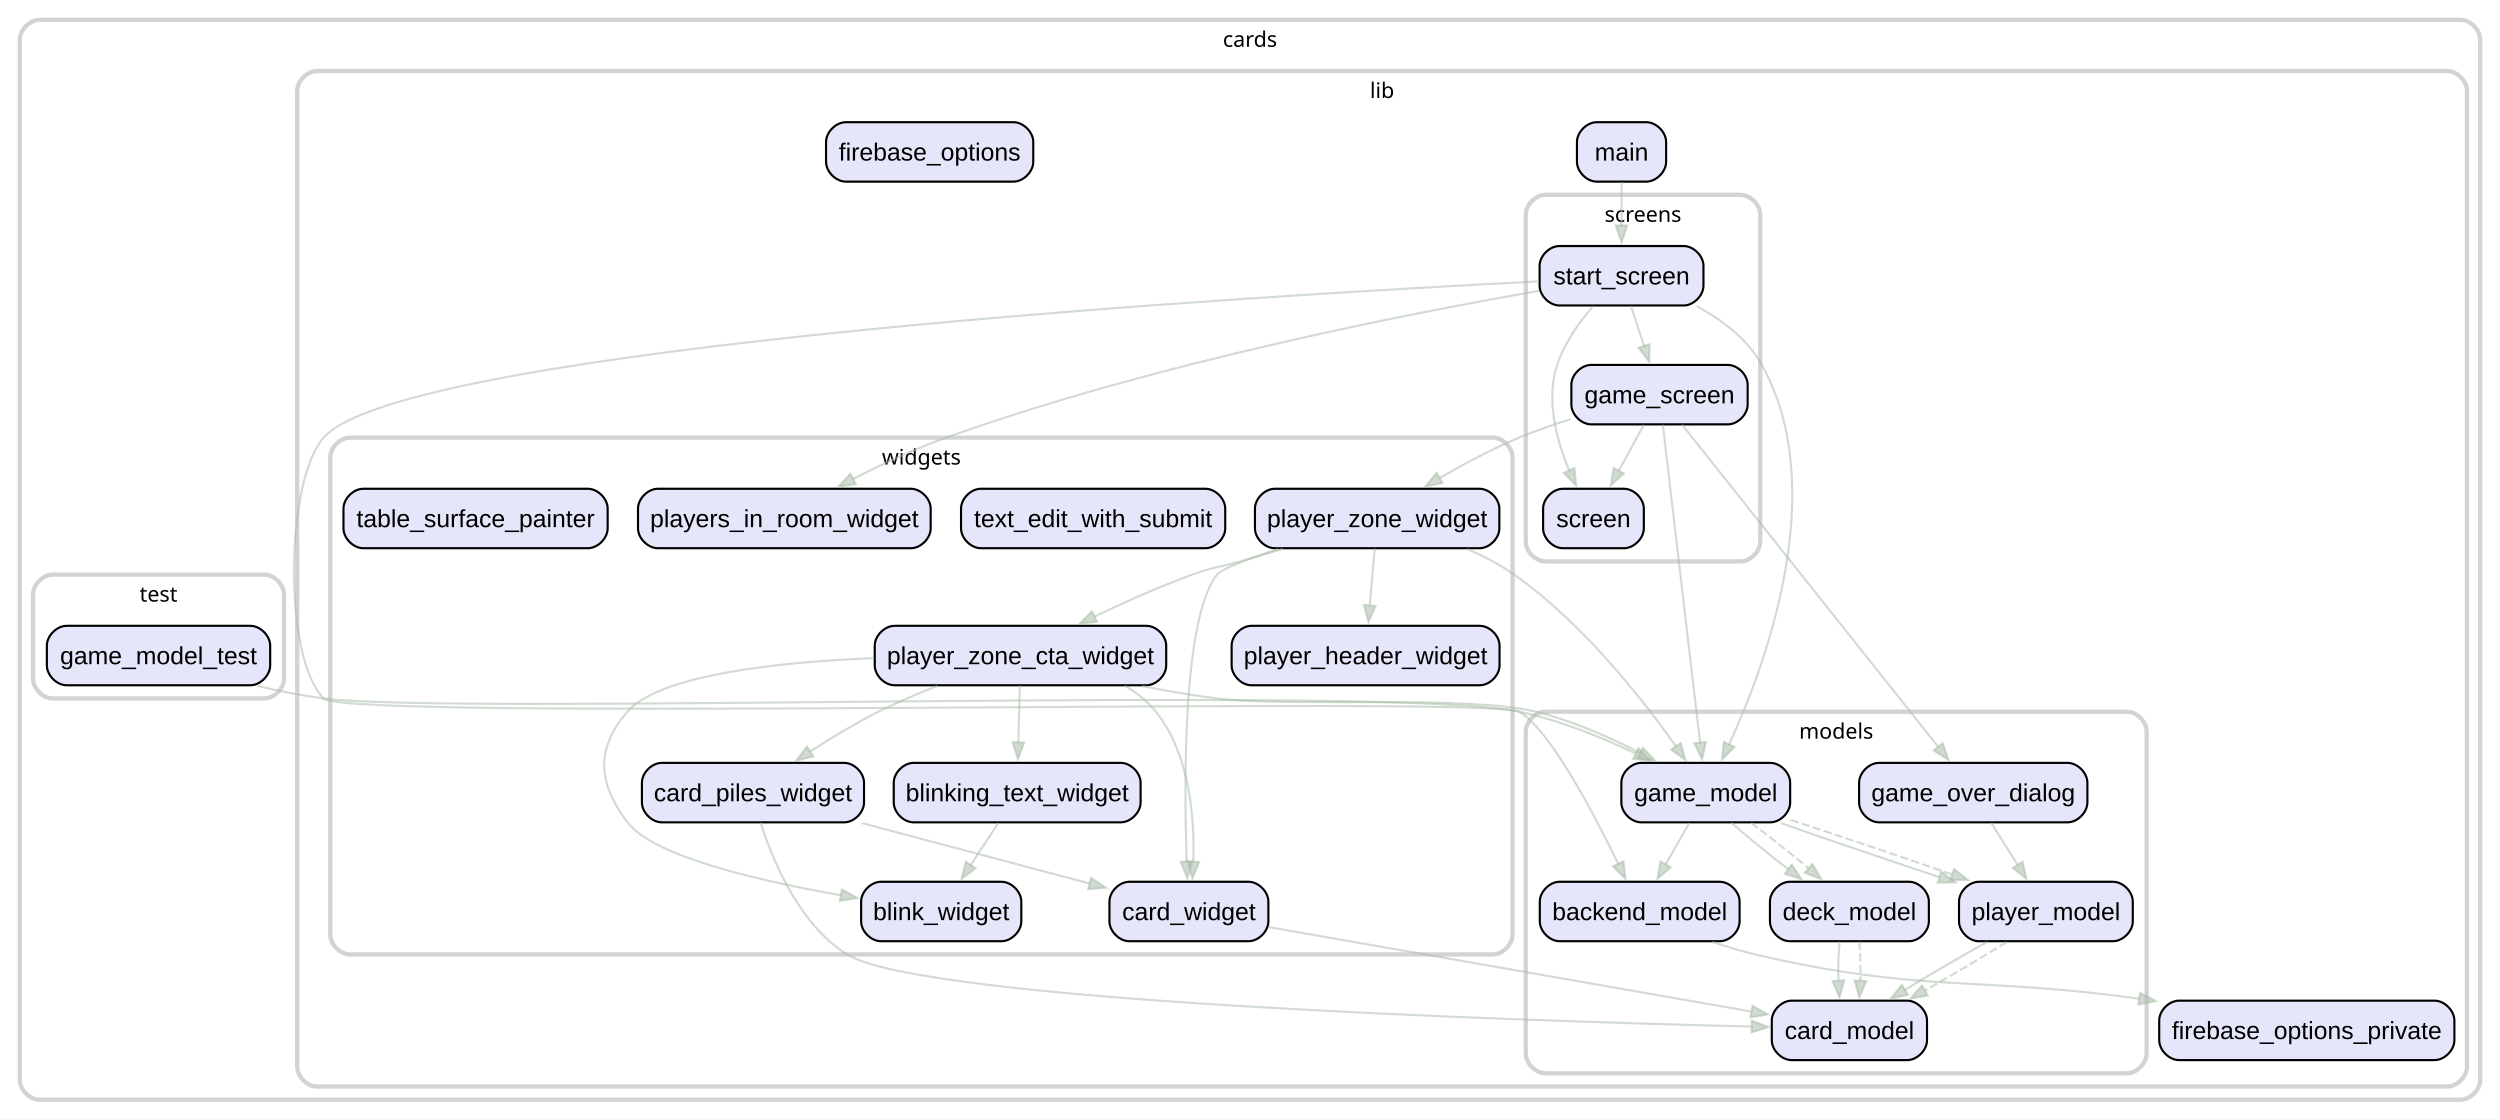
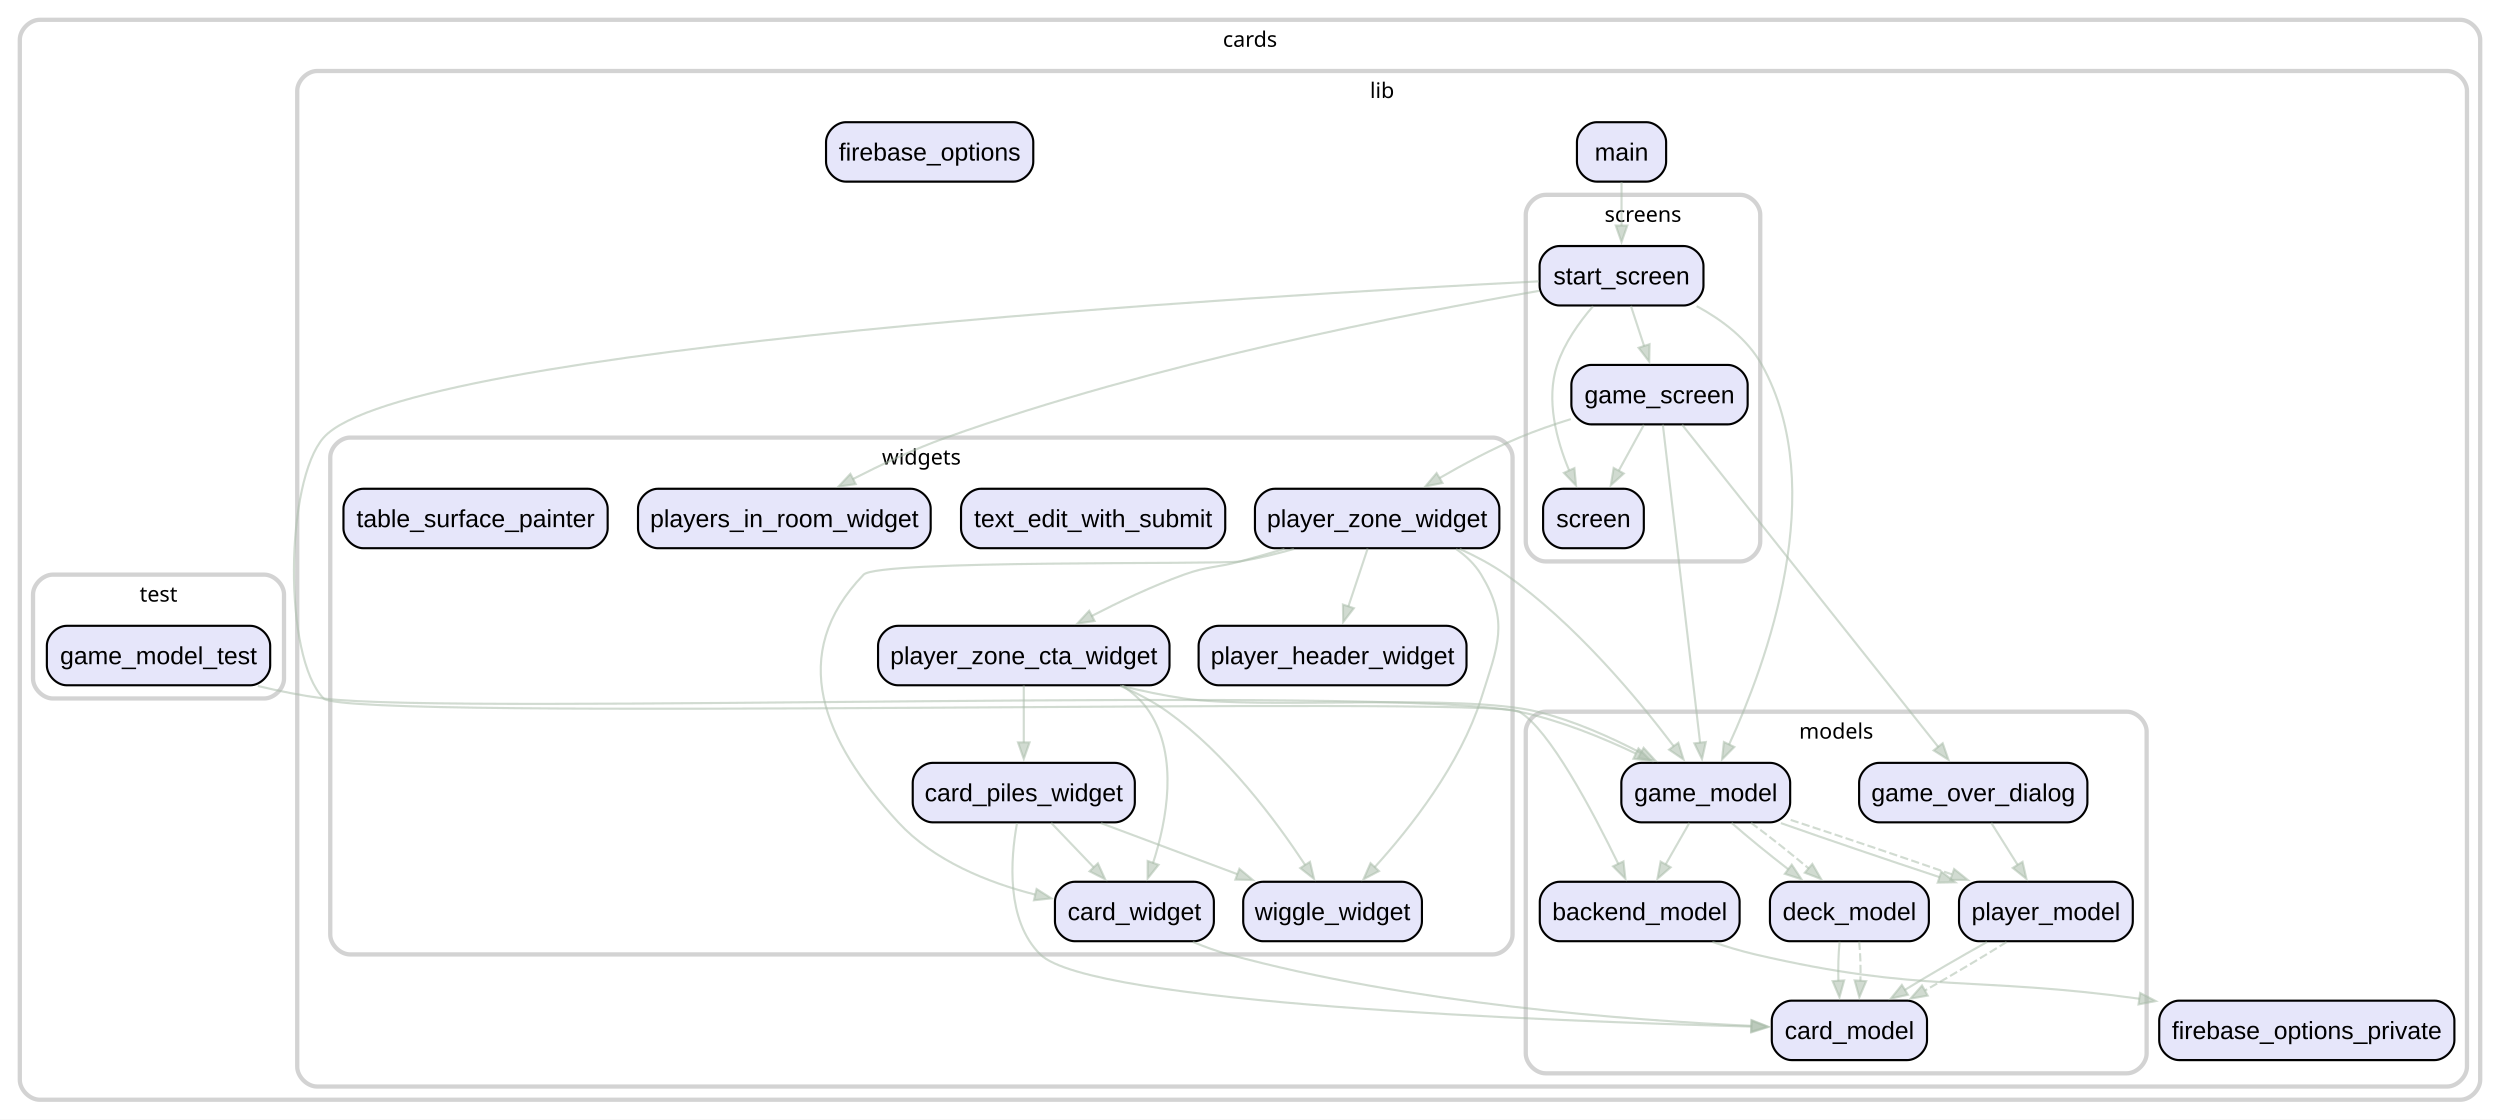
<svg xmlns="http://www.w3.org/2000/svg" width="1514pt" height="678pt" viewBox="0.00 0.00 1514.00 678.00">
  <g id="graph0" class="graph" transform="scale(1 1) rotate(0) translate(4 674)">
    <polygon fill="white" stroke="none" points="-4,4 -4,-674 1510,-674 1510,4 -4,4" />
    <g id="clust1" class="cluster">
      <path fill="none" stroke="lightgray" stroke-width="2.6" d="M20,-8C20,-8 1486,-8 1486,-8 1492,-8 1498,-14 1498,-20 1498,-20 1498,-650 1498,-650 1498,-656 1492,-662 1486,-662 1486,-662 20,-662 20,-662 14,-662 8,-656 8,-650 8,-650 8,-20 8,-20 8,-14 14,-8 20,-8" />
      <text text-anchor="middle" x="753" y="-645.65" font-family="Arial Black" font-size="13.00">cards</text>
    </g>
    <g id="clust2" class="cluster">
      <path fill="none" stroke="lightgray" stroke-width="2.6" d="M28,-251C28,-251 156,-251 156,-251 162,-251 168,-257 168,-263 168,-263 168,-314 168,-314 168,-320 162,-326 156,-326 156,-326 28,-326 28,-326 22,-326 16,-320 16,-314 16,-314 16,-263 16,-263 16,-257 22,-251 28,-251" />
      <text text-anchor="middle" x="92" y="-309.65" font-family="Arial Black" font-size="13.00">test</text>
    </g>
    <g id="clust3" class="cluster">
      <path fill="none" stroke="lightgray" stroke-width="2.6" d="M188,-16C188,-16 1478,-16 1478,-16 1484,-16 1490,-22 1490,-28 1490,-28 1490,-619 1490,-619 1490,-625 1484,-631 1478,-631 1478,-631 188,-631 188,-631 182,-631 176,-625 176,-619 176,-619 176,-28 176,-28 176,-22 182,-16 188,-16" />
      <text text-anchor="middle" x="833" y="-614.65" font-family="Arial Black" font-size="13.00">lib</text>
    </g>
    <g id="clust4" class="cluster">
      <path fill="none" stroke="lightgray" stroke-width="2.6" d="M932,-24C932,-24 1284,-24 1284,-24 1290,-24 1296,-30 1296,-36 1296,-36 1296,-231 1296,-231 1296,-237 1290,-243 1284,-243 1284,-243 932,-243 932,-243 926,-243 920,-237 920,-231 920,-231 920,-36 920,-36 920,-30 926,-24 932,-24" />
      <text text-anchor="middle" x="1108" y="-226.65" font-family="Arial Black" font-size="13.00">models</text>
    </g>
    <g id="clust5" class="cluster">
      <path fill="none" stroke="lightgray" stroke-width="2.6" d="M932,-334C932,-334 1050,-334 1050,-334 1056,-334 1062,-340 1062,-346 1062,-346 1062,-544 1062,-544 1062,-550 1056,-556 1050,-556 1050,-556 932,-556 932,-556 926,-556 920,-550 920,-544 920,-544 920,-346 920,-346 920,-340 926,-334 932,-334" />
      <text text-anchor="middle" x="991" y="-539.65" font-family="Arial Black" font-size="13.00">screens</text>
    </g>
    <g id="clust6" class="cluster">
      <path fill="none" stroke="lightgray" stroke-width="2.6" d="M208,-96C208,-96 900,-96 900,-96 906,-96 912,-102 912,-108 912,-108 912,-397 912,-397 912,-403 906,-409 900,-409 900,-409 208,-409 208,-409 202,-409 196,-403 196,-397 196,-397 196,-108 196,-108 196,-102 202,-96 208,-96" />
      <text text-anchor="middle" x="554" y="-392.65" font-family="Arial Black" font-size="13.00">widgets</text>
    </g>
    <g id="node1" class="node">
      <path fill="Lavender" stroke="black" stroke-width="1.3" d="M147.62,-295C147.62,-295 36.38,-295 36.38,-295 30.38,-295 24.38,-289 24.38,-283 24.38,-283 24.38,-271 24.38,-271 24.38,-265 30.38,-259 36.38,-259 36.38,-259 147.62,-259 147.62,-259 153.62,-259 159.62,-265 159.62,-271 159.62,-271 159.62,-283 159.62,-283 159.62,-289 153.62,-295 147.62,-295" />
      <text text-anchor="middle" x="92" y="-271.75" font-family="Arial" font-size="15.00">game_model_test</text>
    </g>
    <g id="node4" class="node">
      <path fill="Lavender" stroke="black" stroke-width="1.3" d="M1068.12,-212C1068.12,-212 989.88,-212 989.88,-212 983.88,-212 977.88,-206 977.88,-200 977.88,-200 977.88,-188 977.88,-188 977.88,-182 983.88,-176 989.88,-176 989.88,-176 1068.12,-176 1068.12,-176 1074.12,-176 1080.12,-182 1080.12,-188 1080.12,-188 1080.12,-200 1080.12,-200 1080.12,-206 1074.12,-212 1068.12,-212" />
      <text text-anchor="middle" x="1029" y="-188.75" font-family="Arial" font-size="15.00">game_model</text>
    </g>
    <g id="edge1" class="edge">
      <path fill="none" stroke="#aabbaa" stroke-width="1.3" stroke-opacity="0.533" d="M152.11,-258.56C165.16,-255.45 178.95,-252.68 192,-251 271.79,-240.73 837.26,-259.48 916,-243 940.4,-237.89 966.1,-227.43 986.81,-217.57" />
      <polygon fill="#aabbaa" fill-opacity="0.533" stroke="#aabbaa" stroke-width="1.3" stroke-opacity="0.533" points="988.25,-220.76 995.69,-213.22 985.17,-214.48 988.25,-220.76" />
    </g>
    <g id="node2" class="node">
      <path fill="Lavender" stroke="black" stroke-width="1.3" d="M1470.38,-68C1470.38,-68 1315.62,-68 1315.62,-68 1309.62,-68 1303.62,-62 1303.62,-56 1303.62,-56 1303.62,-44 1303.62,-44 1303.62,-38 1309.62,-32 1315.62,-32 1315.62,-32 1470.38,-32 1470.38,-32 1476.38,-32 1482.38,-38 1482.38,-44 1482.38,-44 1482.38,-56 1482.38,-56 1482.38,-62 1476.38,-68 1470.38,-68" />
      <text text-anchor="middle" x="1393" y="-44.75" font-family="Arial" font-size="15.00">firebase_options_private</text>
    </g>
    <g id="node3" class="node">
      <path fill="Lavender" stroke="black" stroke-width="1.3" d="M609.75,-600C609.75,-600 508.25,-600 508.25,-600 502.25,-600 496.25,-594 496.25,-588 496.25,-588 496.25,-576 496.25,-576 496.25,-570 502.25,-564 508.25,-564 508.25,-564 609.75,-564 609.75,-564 615.75,-564 621.75,-570 621.75,-576 621.75,-576 621.75,-588 621.75,-588 621.75,-594 615.75,-600 609.75,-600" />
      <text text-anchor="middle" x="559" y="-576.75" font-family="Arial" font-size="15.00">firebase_options</text>
    </g>
    <g id="node6" class="node">
      <path fill="Lavender" stroke="black" stroke-width="1.3" d="M1275.62,-140C1275.62,-140 1194.38,-140 1194.38,-140 1188.38,-140 1182.38,-134 1182.38,-128 1182.38,-128 1182.38,-116 1182.38,-116 1182.38,-110 1188.38,-104 1194.38,-104 1194.38,-104 1275.62,-104 1275.62,-104 1281.62,-104 1287.62,-110 1287.62,-116 1287.62,-116 1287.62,-128 1287.62,-128 1287.62,-134 1281.62,-140 1275.62,-140" />
      <text text-anchor="middle" x="1235" y="-116.75" font-family="Arial" font-size="15.00">player_model</text>
    </g>
    <g id="edge4" class="edge">
      <path fill="none" stroke="#aabbaa" stroke-width="1.3" stroke-opacity="0.533" d="M1074.52,-175.52C1102.8,-165.56 1139.52,-153.06 1170.72,-142.75" />
      <polygon fill="#aabbaa" fill-opacity="0.533" stroke="#aabbaa" stroke-width="1.3" stroke-opacity="0.533" points="1171.67,-146.13 1180.08,-139.68 1169.48,-139.48 1171.67,-146.13" />
    </g>
    <g id="edge6" class="edge">
      <path fill="none" stroke="#aabbaa" stroke-width="1.3" stroke-dasharray="5,2" stroke-opacity="0.533" d="M1080.44,-177.46C1110.31,-167.71 1147.92,-154.99 1178.59,-144.3" />
      <polygon fill="#aabbaa" fill-opacity="0.533" stroke="#aabbaa" stroke-width="1.3" stroke-opacity="0.533" points="1179.41,-147.72 1187.69,-141.11 1177.1,-141.11 1179.41,-147.72" />
    </g>
    <g id="node8" class="node">
      <path fill="Lavender" stroke="black" stroke-width="1.3" d="M1037.5,-140C1037.5,-140 940.5,-140 940.5,-140 934.5,-140 928.5,-134 928.5,-128 928.5,-128 928.5,-116 928.5,-116 928.5,-110 934.5,-104 940.5,-104 940.5,-104 1037.5,-104 1037.5,-104 1043.5,-104 1049.5,-110 1049.5,-116 1049.5,-116 1049.5,-128 1049.5,-128 1049.5,-134 1043.5,-140 1037.5,-140" />
      <text text-anchor="middle" x="989" y="-116.75" font-family="Arial" font-size="15.00">backend_model</text>
    </g>
    <g id="edge2" class="edge">
      <path fill="none" stroke="#aabbaa" stroke-width="1.3" stroke-opacity="0.533" d="M1019.11,-175.7C1014.75,-168.07 1009.52,-158.92 1004.65,-150.4" />
      <polygon fill="#aabbaa" fill-opacity="0.533" stroke="#aabbaa" stroke-width="1.3" stroke-opacity="0.533" points="1007.75,-148.76 999.75,-141.81 1001.67,-152.23 1007.75,-148.76" />
    </g>
    <g id="node9" class="node">
      <path fill="Lavender" stroke="black" stroke-width="1.3" d="M1152.12,-140C1152.12,-140 1079.88,-140 1079.88,-140 1073.88,-140 1067.88,-134 1067.88,-128 1067.88,-128 1067.88,-116 1067.88,-116 1067.88,-110 1073.88,-104 1079.88,-104 1079.88,-104 1152.12,-104 1152.12,-104 1158.12,-104 1164.12,-110 1164.12,-116 1164.12,-116 1164.12,-128 1164.12,-128 1164.12,-134 1158.12,-140 1152.12,-140" />
      <text text-anchor="middle" x="1116" y="-116.75" font-family="Arial" font-size="15.00">deck_model</text>
    </g>
    <g id="edge3" class="edge">
      <path fill="none" stroke="#aabbaa" stroke-width="1.3" stroke-opacity="0.533" d="M1044.59,-175.7C1054.27,-167.2 1067,-156.81 1079.06,-147.51" />
      <polygon fill="#aabbaa" fill-opacity="0.533" stroke="#aabbaa" stroke-width="1.3" stroke-opacity="0.533" points="1081.09,-150.36 1086.95,-141.54 1076.87,-144.78 1081.09,-150.36" />
    </g>
    <g id="edge5" class="edge">
      <path fill="none" stroke="#aabbaa" stroke-width="1.3" stroke-dasharray="5,2" stroke-opacity="0.533" d="M1056.42,-175.7C1067.63,-167.37 1080.44,-157.22 1091.35,-148.07" />
      <polygon fill="#aabbaa" fill-opacity="0.533" stroke="#aabbaa" stroke-width="1.3" stroke-opacity="0.533" points="1093.55,-150.79 1098.87,-141.63 1088.99,-145.47 1093.55,-150.79" />
    </g>
    <g id="node5" class="node">
      <path fill="Lavender" stroke="black" stroke-width="1.3" d="M1248.12,-212C1248.12,-212 1133.88,-212 1133.88,-212 1127.88,-212 1121.88,-206 1121.88,-200 1121.88,-200 1121.88,-188 1121.88,-188 1121.88,-182 1127.88,-176 1133.88,-176 1133.88,-176 1248.12,-176 1248.12,-176 1254.12,-176 1260.12,-182 1260.12,-188 1260.12,-188 1260.12,-200 1260.12,-200 1260.12,-206 1254.12,-212 1248.12,-212" />
      <text text-anchor="middle" x="1191" y="-188.75" font-family="Arial" font-size="15.00">game_over_dialog</text>
    </g>
    <g id="edge7" class="edge">
      <path fill="none" stroke="#aabbaa" stroke-width="1.3" stroke-opacity="0.533" d="M1201.88,-175.7C1206.73,-167.98 1212.55,-158.71 1217.96,-150.11" />
      <polygon fill="#aabbaa" fill-opacity="0.533" stroke="#aabbaa" stroke-width="1.3" stroke-opacity="0.533" points="1220.84,-152.1 1223.2,-141.77 1214.92,-148.37 1220.84,-152.1" />
    </g>
    <g id="node7" class="node">
      <path fill="Lavender" stroke="black" stroke-width="1.3" d="M1151,-68C1151,-68 1081,-68 1081,-68 1075,-68 1069,-62 1069,-56 1069,-56 1069,-44 1069,-44 1069,-38 1075,-32 1081,-32 1081,-32 1151,-32 1151,-32 1157,-32 1163,-38 1163,-44 1163,-44 1163,-56 1163,-56 1163,-62 1157,-68 1151,-68" />
      <text text-anchor="middle" x="1116" y="-44.75" font-family="Arial" font-size="15.00">card_model</text>
    </g>
    <g id="edge8" class="edge">
      <path fill="none" stroke="#aabbaa" stroke-width="1.3" stroke-opacity="0.533" d="M1199.34,-103.52C1183.42,-94.68 1164.83,-83.84 1149.21,-74.3" />
      <polygon fill="#aabbaa" fill-opacity="0.533" stroke="#aabbaa" stroke-width="1.3" stroke-opacity="0.533" points="1151.45,-71.57 1141.11,-69.29 1147.77,-77.53 1151.45,-71.57" />
    </g>
    <g id="edge9" class="edge">
      <path fill="none" stroke="#aabbaa" stroke-width="1.3" stroke-dasharray="5,2" stroke-opacity="0.533" d="M1211.21,-103.52C1196.95,-94.6 1178.46,-83.63 1161.54,-74.03" />
      <polygon fill="#aabbaa" fill-opacity="0.533" stroke="#aabbaa" stroke-width="1.3" stroke-opacity="0.533" points="1163.4,-71.06 1152.97,-69.22 1159.98,-77.17 1163.4,-71.06" />
    </g>
    <g id="edge10" class="edge">
      <path fill="none" stroke="#aabbaa" stroke-width="1.3" stroke-opacity="0.533" d="M1032.98,-103.58C1041.51,-100.69 1050.45,-97.99 1059,-96 1160.21,-72.37 1191.13,-83.07 1291.81,-69.15" />
      <polygon fill="#aabbaa" fill-opacity="0.533" stroke="#aabbaa" stroke-width="1.3" stroke-opacity="0.533" points="1292.08,-72.65 1301.48,-67.76 1291.09,-65.72 1292.08,-72.65" />
    </g>
    <g id="edge11" class="edge">
      <path fill="none" stroke="#aabbaa" stroke-width="1.3" stroke-opacity="0.533" d="M1110.08,-103.7C1109.34,-96.49 1109.09,-87.93 1109.34,-79.82" />
      <polygon fill="#aabbaa" fill-opacity="0.533" stroke="#aabbaa" stroke-width="1.3" stroke-opacity="0.533" points="1112.82,-80.27 1109.98,-70.07 1105.84,-79.82 1112.82,-80.27" />
    </g>
    <g id="edge12" class="edge">
      <path fill="none" stroke="#aabbaa" stroke-width="1.3" stroke-dasharray="5,2" stroke-opacity="0.533" d="M1121.92,-103.7C1122.66,-96.49 1122.91,-87.93 1122.66,-79.82" />
      <polygon fill="#aabbaa" fill-opacity="0.533" stroke="#aabbaa" stroke-width="1.3" stroke-opacity="0.533" points="1126.16,-79.82 1122.02,-70.07 1119.18,-80.27 1126.16,-79.82" />
    </g>
    <g id="node10" class="node">
      <path fill="Lavender" stroke="black" stroke-width="1.3" d="M1042.38,-453C1042.38,-453 959.62,-453 959.62,-453 953.62,-453 947.62,-447 947.62,-441 947.62,-441 947.62,-429 947.62,-429 947.62,-423 953.62,-417 959.62,-417 959.62,-417 1042.38,-417 1042.38,-417 1048.38,-417 1054.38,-423 1054.38,-429 1054.38,-429 1054.38,-441 1054.38,-441 1054.38,-447 1048.38,-453 1042.38,-453" />
      <text text-anchor="middle" x="1001" y="-429.75" font-family="Arial" font-size="15.00">game_screen</text>
    </g>
    <g id="edge13" class="edge">
      <path fill="none" stroke="#aabbaa" stroke-width="1.3" stroke-opacity="0.533" d="M1003.01,-416.81C1007.76,-376.26 1019.71,-274.25 1025.61,-223.96" />
      <polygon fill="#aabbaa" fill-opacity="0.533" stroke="#aabbaa" stroke-width="1.3" stroke-opacity="0.533" points="1029.05,-224.65 1026.74,-214.31 1022.1,-223.83 1029.05,-224.65" />
    </g>
    <g id="edge14" class="edge">
      <path fill="none" stroke="#aabbaa" stroke-width="1.3" stroke-opacity="0.533" d="M1014.66,-416.81C1047.45,-375.57 1130.76,-270.78 1169.98,-221.45" />
      <polygon fill="#aabbaa" fill-opacity="0.533" stroke="#aabbaa" stroke-width="1.3" stroke-opacity="0.533" points="1172.5,-223.9 1175.98,-213.89 1167.02,-219.54 1172.5,-223.9" />
    </g>
    <g id="node12" class="node">
      <path fill="Lavender" stroke="black" stroke-width="1.3" d="M979.5,-378C979.5,-378 942.5,-378 942.5,-378 936.5,-378 930.5,-372 930.5,-366 930.5,-366 930.5,-354 930.5,-354 930.5,-348 936.5,-342 942.5,-342 942.5,-342 979.5,-342 979.5,-342 985.5,-342 991.5,-348 991.5,-354 991.5,-354 991.5,-366 991.5,-366 991.5,-372 985.5,-378 979.5,-378" />
      <text text-anchor="middle" x="961" y="-354.75" font-family="Arial" font-size="15.00">screen</text>
    </g>
    <g id="edge15" class="edge">
      <path fill="none" stroke="#aabbaa" stroke-width="1.3" stroke-opacity="0.533" d="M991.52,-416.7C986.97,-408.4 981.41,-398.24 976.28,-388.88" />
      <polygon fill="#aabbaa" fill-opacity="0.533" stroke="#aabbaa" stroke-width="1.3" stroke-opacity="0.533" points="979.37,-387.24 971.5,-380.15 973.23,-390.61 979.37,-387.24" />
    </g>
-     <g id="node20" class="node">
+     <g id="node21" class="node">
      <path fill="Lavender" stroke="black" stroke-width="1.3" d="M892,-378C892,-378 768,-378 768,-378 762,-378 756,-372 756,-366 756,-366 756,-354 756,-354 756,-348 762,-342 768,-342 768,-342 892,-342 892,-342 898,-342 904,-348 904,-354 904,-354 904,-366 904,-366 904,-372 898,-378 892,-378" />
      <text text-anchor="middle" x="830" y="-354.75" font-family="Arial" font-size="15.00">player_zone_widget</text>
    </g>
    <g id="edge16" class="edge">
      <path fill="none" stroke="#aabbaa" stroke-width="1.3" stroke-opacity="0.533" d="M947.31,-420.19C936.78,-416.93 925.93,-413.17 916,-409 899.64,-402.13 882.4,-392.94 867.69,-384.44" />
      <polygon fill="#aabbaa" fill-opacity="0.533" stroke="#aabbaa" stroke-width="1.3" stroke-opacity="0.533" points="869.57,-381.48 859.18,-379.41 866.01,-387.51 869.57,-381.48" />
    </g>
    <g id="node11" class="node">
      <path fill="Lavender" stroke="black" stroke-width="1.3" d="M1015.62,-525C1015.62,-525 940.38,-525 940.38,-525 934.38,-525 928.38,-519 928.38,-513 928.38,-513 928.38,-501 928.38,-501 928.38,-495 934.38,-489 940.38,-489 940.38,-489 1015.62,-489 1015.62,-489 1021.62,-489 1027.62,-495 1027.62,-501 1027.62,-501 1027.62,-513 1027.62,-513 1027.62,-519 1021.62,-525 1015.62,-525" />
      <text text-anchor="middle" x="978" y="-501.75" font-family="Arial" font-size="15.00">start_screen</text>
    </g>
    <g id="edge18" class="edge">
      <path fill="none" stroke="#aabbaa" stroke-width="1.3" stroke-opacity="0.533" d="M1023.48,-488.62C1038.85,-480.3 1054.31,-468.66 1063,-453 1104.59,-378.05 1065.86,-272.49 1043.02,-222.85" />
      <polygon fill="#aabbaa" fill-opacity="0.533" stroke="#aabbaa" stroke-width="1.3" stroke-opacity="0.533" points="1046.31,-221.63 1038.86,-214.09 1039.99,-224.63 1046.31,-221.63" />
    </g>
    <g id="edge17" class="edge">
      <path fill="none" stroke="#aabbaa" stroke-width="1.3" stroke-opacity="0.533" d="M928.03,-503.61C762.68,-495.19 240.98,-464.4 192,-409 168.74,-382.7 167.31,-275.96 192,-251 206.14,-236.7 898.52,-252.95 916,-243 934.1,-232.69 960.56,-182.69 976.15,-150.57" />
      <polygon fill="#aabbaa" fill-opacity="0.533" stroke="#aabbaa" stroke-width="1.3" stroke-opacity="0.533" points="979.18,-152.36 980.34,-141.83 972.86,-149.34 979.18,-152.36" />
    </g>
    <g id="edge19" class="edge">
      <path fill="none" stroke="#aabbaa" stroke-width="1.3" stroke-opacity="0.533" d="M983.69,-488.7C986.11,-481.32 989,-472.52 991.72,-464.25" />
      <polygon fill="#aabbaa" fill-opacity="0.533" stroke="#aabbaa" stroke-width="1.3" stroke-opacity="0.533" points="994.97,-465.57 994.77,-454.97 988.32,-463.38 994.97,-465.57" />
    </g>
    <g id="edge20" class="edge">
      <path fill="none" stroke="#aabbaa" stroke-width="1.3" stroke-opacity="0.533" d="M960.7,-488.52C952.41,-478.9 943.35,-466.24 939,-453 932.08,-431.91 938.6,-407.44 946.3,-389.04" />
      <polygon fill="#aabbaa" fill-opacity="0.533" stroke="#aabbaa" stroke-width="1.3" stroke-opacity="0.533" points="949.46,-390.53 950.44,-379.98 943.1,-387.62 949.46,-390.53" />
    </g>
-     <g id="node18" class="node">
+     <g id="node19" class="node">
      <path fill="Lavender" stroke="black" stroke-width="1.3" d="M547.62,-378C547.62,-378 394.38,-378 394.38,-378 388.38,-378 382.38,-372 382.38,-366 382.38,-366 382.38,-354 382.38,-354 382.38,-348 388.38,-342 394.38,-342 394.38,-342 547.62,-342 547.62,-342 553.62,-342 559.62,-348 559.62,-354 559.62,-354 559.62,-366 559.62,-366 559.62,-372 553.62,-378 547.62,-378" />
      <text text-anchor="middle" x="471" y="-354.75" font-family="Arial" font-size="15.00">players_in_room_widget</text>
    </g>
    <g id="edge21" class="edge">
      <path fill="none" stroke="#aabbaa" stroke-width="1.3" stroke-opacity="0.533" d="M928.18,-497.88C850.12,-484.35 694.89,-454.12 569,-409 549.8,-402.12 529.42,-392.54 512.24,-383.74" />
      <polygon fill="#aabbaa" fill-opacity="0.533" stroke="#aabbaa" stroke-width="1.3" stroke-opacity="0.533" points="514.23,-380.83 503.75,-379.31 510.99,-387.04 514.23,-380.83" />
    </g>
    <g id="node13" class="node">
      <path fill="Lavender" stroke="black" stroke-width="1.3" d="M993,-600C993,-600 963,-600 963,-600 957,-600 951,-594 951,-588 951,-588 951,-576 951,-576 951,-570 957,-564 963,-564 963,-564 993,-564 993,-564 999,-564 1005,-570 1005,-576 1005,-576 1005,-588 1005,-588 1005,-594 999,-600 993,-600" />
      <text text-anchor="middle" x="978" y="-576.75" font-family="Arial" font-size="15.00">main</text>
    </g>
    <g id="edge22" class="edge">
      <path fill="none" stroke="#aabbaa" stroke-width="1.3" stroke-opacity="0.533" d="M978,-563.7C978,-555.76 978,-546.12 978,-537.11" />
      <polygon fill="#aabbaa" fill-opacity="0.533" stroke="#aabbaa" stroke-width="1.3" stroke-opacity="0.533" points="981.5,-537.4 978,-527.4 974.5,-537.4 981.5,-537.4" />
    </g>
    <g id="node14" class="node">
-       <path fill="Lavender" stroke="black" stroke-width="1.3" d="M690.25,-295C690.25,-295 537.75,-295 537.75,-295 531.75,-295 525.75,-289 525.75,-283 525.75,-283 525.75,-271 525.75,-271 525.75,-265 531.75,-259 537.75,-259 537.75,-259 690.25,-259 690.25,-259 696.25,-259 702.25,-265 702.25,-271 702.25,-271 702.25,-283 702.25,-283 702.25,-289 696.25,-295 690.25,-295" />
-       <text text-anchor="middle" x="614" y="-271.75" font-family="Arial" font-size="15.00">player_zone_cta_widget</text>
+       <path fill="Lavender" stroke="black" stroke-width="1.3" d="M692.25,-295C692.25,-295 539.75,-295 539.75,-295 533.75,-295 527.75,-289 527.75,-283 527.75,-283 527.75,-271 527.75,-271 527.75,-265 533.75,-259 539.75,-259 539.75,-259 692.25,-259 692.25,-259 698.25,-259 704.25,-265 704.25,-271 704.25,-271 704.25,-283 704.25,-283 704.25,-289 698.25,-295 692.25,-295" />
+       <text text-anchor="middle" x="616" y="-271.75" font-family="Arial" font-size="15.00">player_zone_cta_widget</text>
    </g>
    <g id="edge23" class="edge">
-       <path fill="none" stroke="#aabbaa" stroke-width="1.3" stroke-opacity="0.533" d="M687.63,-258.55C702.57,-255.57 718.23,-252.84 733,-251 775.59,-245.68 884.29,-253.15 926,-243 947.95,-237.66 970.88,-227.49 989.51,-217.88" />
-       <polygon fill="#aabbaa" fill-opacity="0.533" stroke="#aabbaa" stroke-width="1.3" stroke-opacity="0.533" points="991.02,-221.04 998.21,-213.25 987.74,-214.86 991.02,-221.04" />
+       <path fill="none" stroke="#aabbaa" stroke-width="1.3" stroke-opacity="0.533" d="M675.35,-258.56C687.7,-255.54 700.7,-252.79 713,-251 760.09,-244.13 880.76,-254.25 927,-243 948.78,-237.7 971.48,-227.54 989.93,-217.92" />
+       <polygon fill="#aabbaa" fill-opacity="0.533" stroke="#aabbaa" stroke-width="1.3" stroke-opacity="0.533" points="991.38,-221.12 998.53,-213.3 988.06,-214.95 991.38,-221.12" />
    </g>
    <g id="node16" class="node">
-       <path fill="Lavender" stroke="black" stroke-width="1.3" d="M752.12,-140C752.12,-140 679.88,-140 679.88,-140 673.88,-140 667.88,-134 667.88,-128 667.88,-128 667.88,-116 667.88,-116 667.88,-110 673.88,-104 679.88,-104 679.88,-104 752.12,-104 752.12,-104 758.12,-104 764.12,-110 764.12,-116 764.12,-116 764.12,-128 764.12,-128 764.12,-134 758.12,-140 752.12,-140" />
-       <text text-anchor="middle" x="716" y="-116.75" font-family="Arial" font-size="15.00">card_widget</text>
-     </g>
-     <g id="edge27" class="edge">
-       <path fill="none" stroke="#aabbaa" stroke-width="1.3" stroke-opacity="0.533" d="M677.3,-258.62C684.41,-254.47 690.91,-249.34 696,-243 716.57,-217.39 719.53,-178.6 718.68,-152.1" />
-       <polygon fill="#aabbaa" fill-opacity="0.533" stroke="#aabbaa" stroke-width="1.3" stroke-opacity="0.533" points="722.18,-151.94 718.13,-142.15 715.19,-152.33 722.18,-151.94" />
-     </g>
-     <g id="node21" class="node">
-       <path fill="Lavender" stroke="black" stroke-width="1.3" d="M507.25,-212C507.25,-212 396.75,-212 396.75,-212 390.75,-212 384.75,-206 384.75,-200 384.75,-200 384.75,-188 384.75,-188 384.75,-182 390.75,-176 396.75,-176 396.75,-176 507.25,-176 507.25,-176 513.25,-176 519.25,-182 519.25,-188 519.25,-188 519.25,-200 519.25,-200 519.25,-206 513.25,-212 507.25,-212" />
-       <text text-anchor="middle" x="452" y="-188.75" font-family="Arial" font-size="15.00">card_piles_widget</text>
+       <path fill="Lavender" stroke="black" stroke-width="1.3" d="M719.12,-140C719.12,-140 646.88,-140 646.88,-140 640.88,-140 634.88,-134 634.88,-128 634.88,-128 634.88,-116 634.88,-116 634.88,-110 640.88,-104 646.88,-104 646.88,-104 719.12,-104 719.12,-104 725.12,-104 731.12,-110 731.12,-116 731.12,-116 731.12,-128 731.12,-128 731.12,-134 725.12,-140 719.12,-140" />
+       <text text-anchor="middle" x="683" y="-116.75" font-family="Arial" font-size="15.00">card_widget</text>
+     </g>
+     <g id="edge25" class="edge">
+       <path fill="none" stroke="#aabbaa" stroke-width="1.3" stroke-opacity="0.533" d="M675.69,-258.68C682.11,-254.52 687.82,-249.37 692,-243 709.89,-215.73 702.62,-177.1 694.22,-151.11" />
+       <polygon fill="#aabbaa" fill-opacity="0.533" stroke="#aabbaa" stroke-width="1.3" stroke-opacity="0.533" points="697.63,-150.27 691.01,-141.99 691.03,-152.59 697.63,-150.27" />
+     </g>
+     <g id="node18" class="node">
+       <path fill="Lavender" stroke="black" stroke-width="1.3" d="M845.12,-140C845.12,-140 760.88,-140 760.88,-140 754.88,-140 748.88,-134 748.88,-128 748.88,-128 748.88,-116 748.88,-116 748.88,-110 754.88,-104 760.88,-104 760.88,-104 845.12,-104 845.12,-104 851.12,-104 857.12,-110 857.12,-116 857.12,-116 857.12,-128 857.12,-128 857.12,-134 851.12,-140 845.12,-140" />
+       <text text-anchor="middle" x="803" y="-116.75" font-family="Arial" font-size="15.00">wiggle_widget</text>
    </g>
    <g id="edge26" class="edge">
-       <path fill="none" stroke="#aabbaa" stroke-width="1.3" stroke-opacity="0.533" d="M563.71,-258.61C551.81,-253.97 539.29,-248.66 528,-243 513.91,-235.93 499.11,-226.97 486.35,-218.71" />
-       <polygon fill="#aabbaa" fill-opacity="0.533" stroke="#aabbaa" stroke-width="1.3" stroke-opacity="0.533" points="488.53,-215.95 478.25,-213.37 484.67,-221.8 488.53,-215.95" />
+       <path fill="none" stroke="#aabbaa" stroke-width="1.3" stroke-opacity="0.533" d="M674.29,-258.68C684.33,-254.38 694.32,-249.19 703,-243 738.48,-217.71 768.82,-176.89 786.49,-150.01" />
+       <polygon fill="#aabbaa" fill-opacity="0.533" stroke="#aabbaa" stroke-width="1.3" stroke-opacity="0.533" points="789.32,-152.07 791.78,-141.76 783.43,-148.29 789.32,-152.07" />
    </g>
    <g id="node22" class="node">
-       <path fill="Lavender" stroke="black" stroke-width="1.3" d="M602.5,-140C602.5,-140 529.5,-140 529.5,-140 523.5,-140 517.5,-134 517.5,-128 517.5,-128 517.5,-116 517.5,-116 517.5,-110 523.5,-104 529.5,-104 529.5,-104 602.5,-104 602.5,-104 608.5,-104 614.5,-110 614.5,-116 614.5,-116 614.5,-128 614.5,-128 614.5,-134 608.5,-140 602.5,-140" />
-       <text text-anchor="middle" x="566" y="-116.75" font-family="Arial" font-size="15.00">blink_widget</text>
+       <path fill="Lavender" stroke="black" stroke-width="1.3" d="M671.25,-212C671.25,-212 560.75,-212 560.75,-212 554.75,-212 548.75,-206 548.75,-200 548.75,-200 548.75,-188 548.75,-188 548.75,-182 554.75,-176 560.75,-176 560.75,-176 671.25,-176 671.25,-176 677.25,-176 683.25,-182 683.25,-188 683.25,-188 683.25,-200 683.25,-200 683.25,-206 677.25,-212 671.25,-212" />
+       <text text-anchor="middle" x="616" y="-188.75" font-family="Arial" font-size="15.00">card_piles_widget</text>
    </g>
    <g id="edge24" class="edge">
-       <path fill="none" stroke="#aabbaa" stroke-width="1.3" stroke-opacity="0.533" d="M525.39,-275.46C466.05,-272.99 395.38,-265.26 376,-243 356.44,-220.54 357.99,-199.72 376,-176 391.77,-155.23 456.01,-140.42 505.48,-131.82" />
-       <polygon fill="#aabbaa" fill-opacity="0.533" stroke="#aabbaa" stroke-width="1.3" stroke-opacity="0.533" points="505.84,-135.31 515.12,-130.2 504.68,-128.41 505.84,-135.31" />
-     </g>
-     <g id="node23" class="node">
-       <path fill="Lavender" stroke="black" stroke-width="1.3" d="M674.75,-212C674.75,-212 549.25,-212 549.25,-212 543.25,-212 537.25,-206 537.25,-200 537.25,-200 537.25,-188 537.25,-188 537.25,-182 543.25,-176 549.25,-176 549.25,-176 674.75,-176 674.75,-176 680.75,-176 686.75,-182 686.75,-188 686.75,-188 686.75,-200 686.75,-200 686.75,-206 680.75,-212 674.75,-212" />
-       <text text-anchor="middle" x="612" y="-188.75" font-family="Arial" font-size="15.00">blinking_text_widget</text>
-     </g>
-     <g id="edge25" class="edge">
-       <path fill="none" stroke="#aabbaa" stroke-width="1.3" stroke-opacity="0.533" d="M613.58,-258.82C613.33,-248.8 613.01,-235.88 612.72,-224.29" />
-       <polygon fill="#aabbaa" fill-opacity="0.533" stroke="#aabbaa" stroke-width="1.3" stroke-opacity="0.533" points="616.22,-224.31 612.48,-214.4 609.23,-224.48 616.22,-224.31" />
+       <path fill="none" stroke="#aabbaa" stroke-width="1.3" stroke-opacity="0.533" d="M616,-258.82C616,-248.8 616,-235.88 616,-224.29" />
+       <polygon fill="#aabbaa" fill-opacity="0.533" stroke="#aabbaa" stroke-width="1.3" stroke-opacity="0.533" points="619.5,-224.4 616,-214.4 612.5,-224.4 619.5,-224.4" />
    </g>
    <g id="node15" class="node">
      <path fill="Lavender" stroke="black" stroke-width="1.3" d="M352,-378C352,-378 216,-378 216,-378 210,-378 204,-372 204,-366 204,-366 204,-354 204,-354 204,-348 210,-342 216,-342 216,-342 352,-342 352,-342 358,-342 364,-348 364,-354 364,-354 364,-366 364,-366 364,-372 358,-378 352,-378" />
      <text text-anchor="middle" x="284" y="-354.75" font-family="Arial" font-size="15.00">table_surface_painter</text>
    </g>
-     <g id="edge28" class="edge">
-       <path fill="none" stroke="#aabbaa" stroke-width="1.3" stroke-opacity="0.533" d="M764.25,-112.56C837.67,-99.71 977.29,-75.27 1056.77,-61.37" />
-       <polygon fill="#aabbaa" fill-opacity="0.533" stroke="#aabbaa" stroke-width="1.3" stroke-opacity="0.533" points="1057.33,-64.82 1066.57,-59.65 1056.12,-57.93 1057.33,-64.82" />
+     <g id="edge27" class="edge">
+       <path fill="none" stroke="#aabbaa" stroke-width="1.3" stroke-opacity="0.533" d="M718.29,-103.61C725.35,-100.68 732.81,-97.96 740,-96 849.43,-66.16 982.13,-56.1 1057.04,-52.72" />
+       <polygon fill="#aabbaa" fill-opacity="0.533" stroke="#aabbaa" stroke-width="1.3" stroke-opacity="0.533" points="1056.74,-56.23 1066.58,-52.31 1056.45,-49.24 1056.74,-56.23" />
    </g>
    <g id="node17" class="node">
-       <path fill="Lavender" stroke="black" stroke-width="1.3" d="M892.12,-295C892.12,-295 753.88,-295 753.88,-295 747.88,-295 741.88,-289 741.88,-283 741.88,-283 741.88,-271 741.88,-271 741.88,-265 747.88,-259 753.88,-259 753.88,-259 892.12,-259 892.12,-259 898.12,-259 904.12,-265 904.12,-271 904.12,-271 904.12,-283 904.12,-283 904.12,-289 898.12,-295 892.12,-295" />
-       <text text-anchor="middle" x="823" y="-271.75" font-family="Arial" font-size="15.00">player_header_widget</text>
-     </g>
-     <g id="node19" class="node">
+       <path fill="Lavender" stroke="black" stroke-width="1.3" d="M872.12,-295C872.12,-295 733.88,-295 733.88,-295 727.88,-295 721.88,-289 721.88,-283 721.88,-283 721.88,-271 721.88,-271 721.88,-265 727.88,-259 733.88,-259 733.88,-259 872.12,-259 872.12,-259 878.12,-259 884.12,-265 884.12,-271 884.12,-271 884.12,-283 884.12,-283 884.12,-289 878.12,-295 872.12,-295" />
+       <text text-anchor="middle" x="803" y="-271.75" font-family="Arial" font-size="15.00">player_header_widget</text>
+     </g>
+     <g id="node20" class="node">
      <path fill="Lavender" stroke="black" stroke-width="1.3" d="M726,-378C726,-378 590,-378 590,-378 584,-378 578,-372 578,-366 578,-366 578,-354 578,-354 578,-348 584,-342 590,-342 590,-342 726,-342 726,-342 732,-342 738,-348 738,-354 738,-354 738,-366 738,-366 738,-372 732,-378 726,-378" />
      <text text-anchor="middle" x="658" y="-354.75" font-family="Arial" font-size="15.00">text_edit_with_submit</text>
    </g>
+     <g id="edge28" class="edge">
+       <path fill="none" stroke="#aabbaa" stroke-width="1.3" stroke-opacity="0.533" d="M879.95,-341.61C889.66,-337.21 899.46,-332 908,-326 949.69,-296.7 987.79,-250.92 1009.68,-221.97" />
+       <polygon fill="#aabbaa" fill-opacity="0.533" stroke="#aabbaa" stroke-width="1.3" stroke-opacity="0.533" points="1012.4,-224.18 1015.56,-214.06 1006.78,-220 1012.4,-224.18" />
+     </g>
+     <g id="edge31" class="edge">
+       <path fill="none" stroke="#aabbaa" stroke-width="1.3" stroke-opacity="0.533" d="M773.88,-341.59C764.91,-338.95 755.72,-336.34 747,-334 732.01,-329.98 727.61,-331.25 713,-326 693.97,-319.15 673.79,-309.58 656.79,-300.78" />
+       <polygon fill="#aabbaa" fill-opacity="0.533" stroke="#aabbaa" stroke-width="1.3" stroke-opacity="0.533" points="658.88,-297.92 648.4,-296.35 655.61,-304.11 658.88,-297.92" />
+     </g>
    <g id="edge29" class="edge">
-       <path fill="none" stroke="#aabbaa" stroke-width="1.3" stroke-opacity="0.533" d="M884.58,-341.55C894.47,-337.23 904.37,-332.06 913,-326 954.14,-297.11 990.57,-250.83 1011.18,-221.71" />
-       <polygon fill="#aabbaa" fill-opacity="0.533" stroke="#aabbaa" stroke-width="1.3" stroke-opacity="0.533" points="1013.84,-224.01 1016.67,-213.8 1008.09,-220.02 1013.84,-224.01" />
+       <path fill="none" stroke="#aabbaa" stroke-width="1.3" stroke-opacity="0.533" d="M779.57,-341.56C768.93,-338.52 757.69,-335.77 747,-334 734.5,-331.93 527.8,-335.12 519,-326 472.24,-277.57 494.39,-225.51 540,-176 561.52,-152.64 594.28,-139.53 623.01,-132.2" />
+       <polygon fill="#aabbaa" fill-opacity="0.533" stroke="#aabbaa" stroke-width="1.3" stroke-opacity="0.533" points="623.76,-135.62 632.7,-129.94 622.17,-128.8 623.76,-135.62" />
+     </g>
+     <g id="edge30" class="edge">
+       <path fill="none" stroke="#aabbaa" stroke-width="1.3" stroke-opacity="0.533" d="M824.27,-341.82C820.86,-331.58 816.44,-318.33 812.52,-306.55" />
+       <polygon fill="#aabbaa" fill-opacity="0.533" stroke="#aabbaa" stroke-width="1.3" stroke-opacity="0.533" points="815.92,-305.68 809.43,-297.3 809.27,-307.89 815.92,-305.68" />
    </g>
    <g id="edge32" class="edge">
-       <path fill="none" stroke="#aabbaa" stroke-width="1.3" stroke-opacity="0.533" d="M772.9,-341.61C764.23,-339.03 755.39,-336.42 747,-334 734.15,-330.29 730.56,-330.59 718,-326 698.11,-318.72 676.77,-309.19 658.63,-300.54" />
-       <polygon fill="#aabbaa" fill-opacity="0.533" stroke="#aabbaa" stroke-width="1.3" stroke-opacity="0.533" points="660.37,-297.5 649.84,-296.3 657.32,-303.8 660.37,-297.5" />
-     </g>
-     <g id="edge30" class="edge">
-       <path fill="none" stroke="#aabbaa" stroke-width="1.3" stroke-opacity="0.533" d="M770.23,-341.51C751.92,-335.6 735.81,-329.59 733,-326 712.42,-299.66 712.96,-201.52 714.66,-151.99" />
-       <polygon fill="#aabbaa" fill-opacity="0.533" stroke="#aabbaa" stroke-width="1.3" stroke-opacity="0.533" points="718.15,-152.33 715.04,-142.21 711.15,-152.06 718.15,-152.33" />
-     </g>
-     <g id="edge31" class="edge">
-       <path fill="none" stroke="#aabbaa" stroke-width="1.3" stroke-opacity="0.533" d="M828.52,-341.82C827.65,-331.8 826.53,-318.88 825.53,-307.29" />
-       <polygon fill="#aabbaa" fill-opacity="0.533" stroke="#aabbaa" stroke-width="1.3" stroke-opacity="0.533" points="829.02,-307.05 824.68,-297.39 822.05,-307.66 829.02,-307.05" />
+       <path fill="none" stroke="#aabbaa" stroke-width="1.3" stroke-opacity="0.533" d="M877.8,-341.52C883.85,-337.35 889.23,-332.23 893,-326 910.26,-297.48 903.05,-282.78 893,-251 880.36,-211.04 850.26,-172.75 828.34,-148.64" />
+       <polygon fill="#aabbaa" fill-opacity="0.533" stroke="#aabbaa" stroke-width="1.3" stroke-opacity="0.533" points="831.12,-146.48 821.74,-141.55 826,-151.25 831.12,-146.48" />
    </g>
    <g id="edge33" class="edge">
-       <path fill="none" stroke="#aabbaa" stroke-width="1.3" stroke-opacity="0.533" d="M456.67,-175.82C463.82,-153.2 479.81,-114.17 509,-96 554.81,-67.49 913.94,-55.83 1057.25,-52.28" />
-       <polygon fill="#aabbaa" fill-opacity="0.533" stroke="#aabbaa" stroke-width="1.3" stroke-opacity="0.533" points="1056.93,-55.79 1066.84,-52.04 1056.76,-48.79 1056.93,-55.79" />
+       <path fill="none" stroke="#aabbaa" stroke-width="1.3" stroke-opacity="0.533" d="M611.9,-175.52C607.93,-153.65 605.18,-116.59 626,-96 656.09,-66.24 933.17,-55.59 1056.86,-52.3" />
+       <polygon fill="#aabbaa" fill-opacity="0.533" stroke="#aabbaa" stroke-width="1.3" stroke-opacity="0.533" points="1056.81,-55.8 1066.72,-52.04 1056.63,-48.8 1056.81,-55.8" />
    </g>
    <g id="edge34" class="edge">
-       <path fill="none" stroke="#aabbaa" stroke-width="1.3" stroke-opacity="0.533" d="M517.94,-175.52C560.28,-164.29 614.85,-149.82 655.99,-138.91" />
-       <polygon fill="#aabbaa" fill-opacity="0.533" stroke="#aabbaa" stroke-width="1.3" stroke-opacity="0.533" points="656.81,-142.31 665.58,-136.37 655.02,-135.55 656.81,-142.31" />
+       <path fill="none" stroke="#aabbaa" stroke-width="1.3" stroke-opacity="0.533" d="M632.56,-175.7C640.35,-167.56 649.8,-157.69 658.4,-148.7" />
+       <polygon fill="#aabbaa" fill-opacity="0.533" stroke="#aabbaa" stroke-width="1.3" stroke-opacity="0.533" points="660.88,-151.17 665.27,-141.53 655.83,-146.33 660.88,-151.17" />
    </g>
    <g id="edge35" class="edge">
-       <path fill="none" stroke="#aabbaa" stroke-width="1.3" stroke-opacity="0.533" d="M600.63,-175.7C595.5,-167.9 589.33,-158.51 583.63,-149.83" />
-       <polygon fill="#aabbaa" fill-opacity="0.533" stroke="#aabbaa" stroke-width="1.3" stroke-opacity="0.533" points="586.74,-148.18 578.32,-141.75 580.89,-152.03 586.74,-148.18" />
+       <path fill="none" stroke="#aabbaa" stroke-width="1.3" stroke-opacity="0.533" d="M662.71,-175.52C687.79,-166.13 718.93,-154.47 745.49,-144.53" />
+       <polygon fill="#aabbaa" fill-opacity="0.533" stroke="#aabbaa" stroke-width="1.3" stroke-opacity="0.533" points="746.58,-147.86 754.72,-141.07 744.13,-141.3 746.58,-147.86" />
    </g>
  </g>
</svg>
